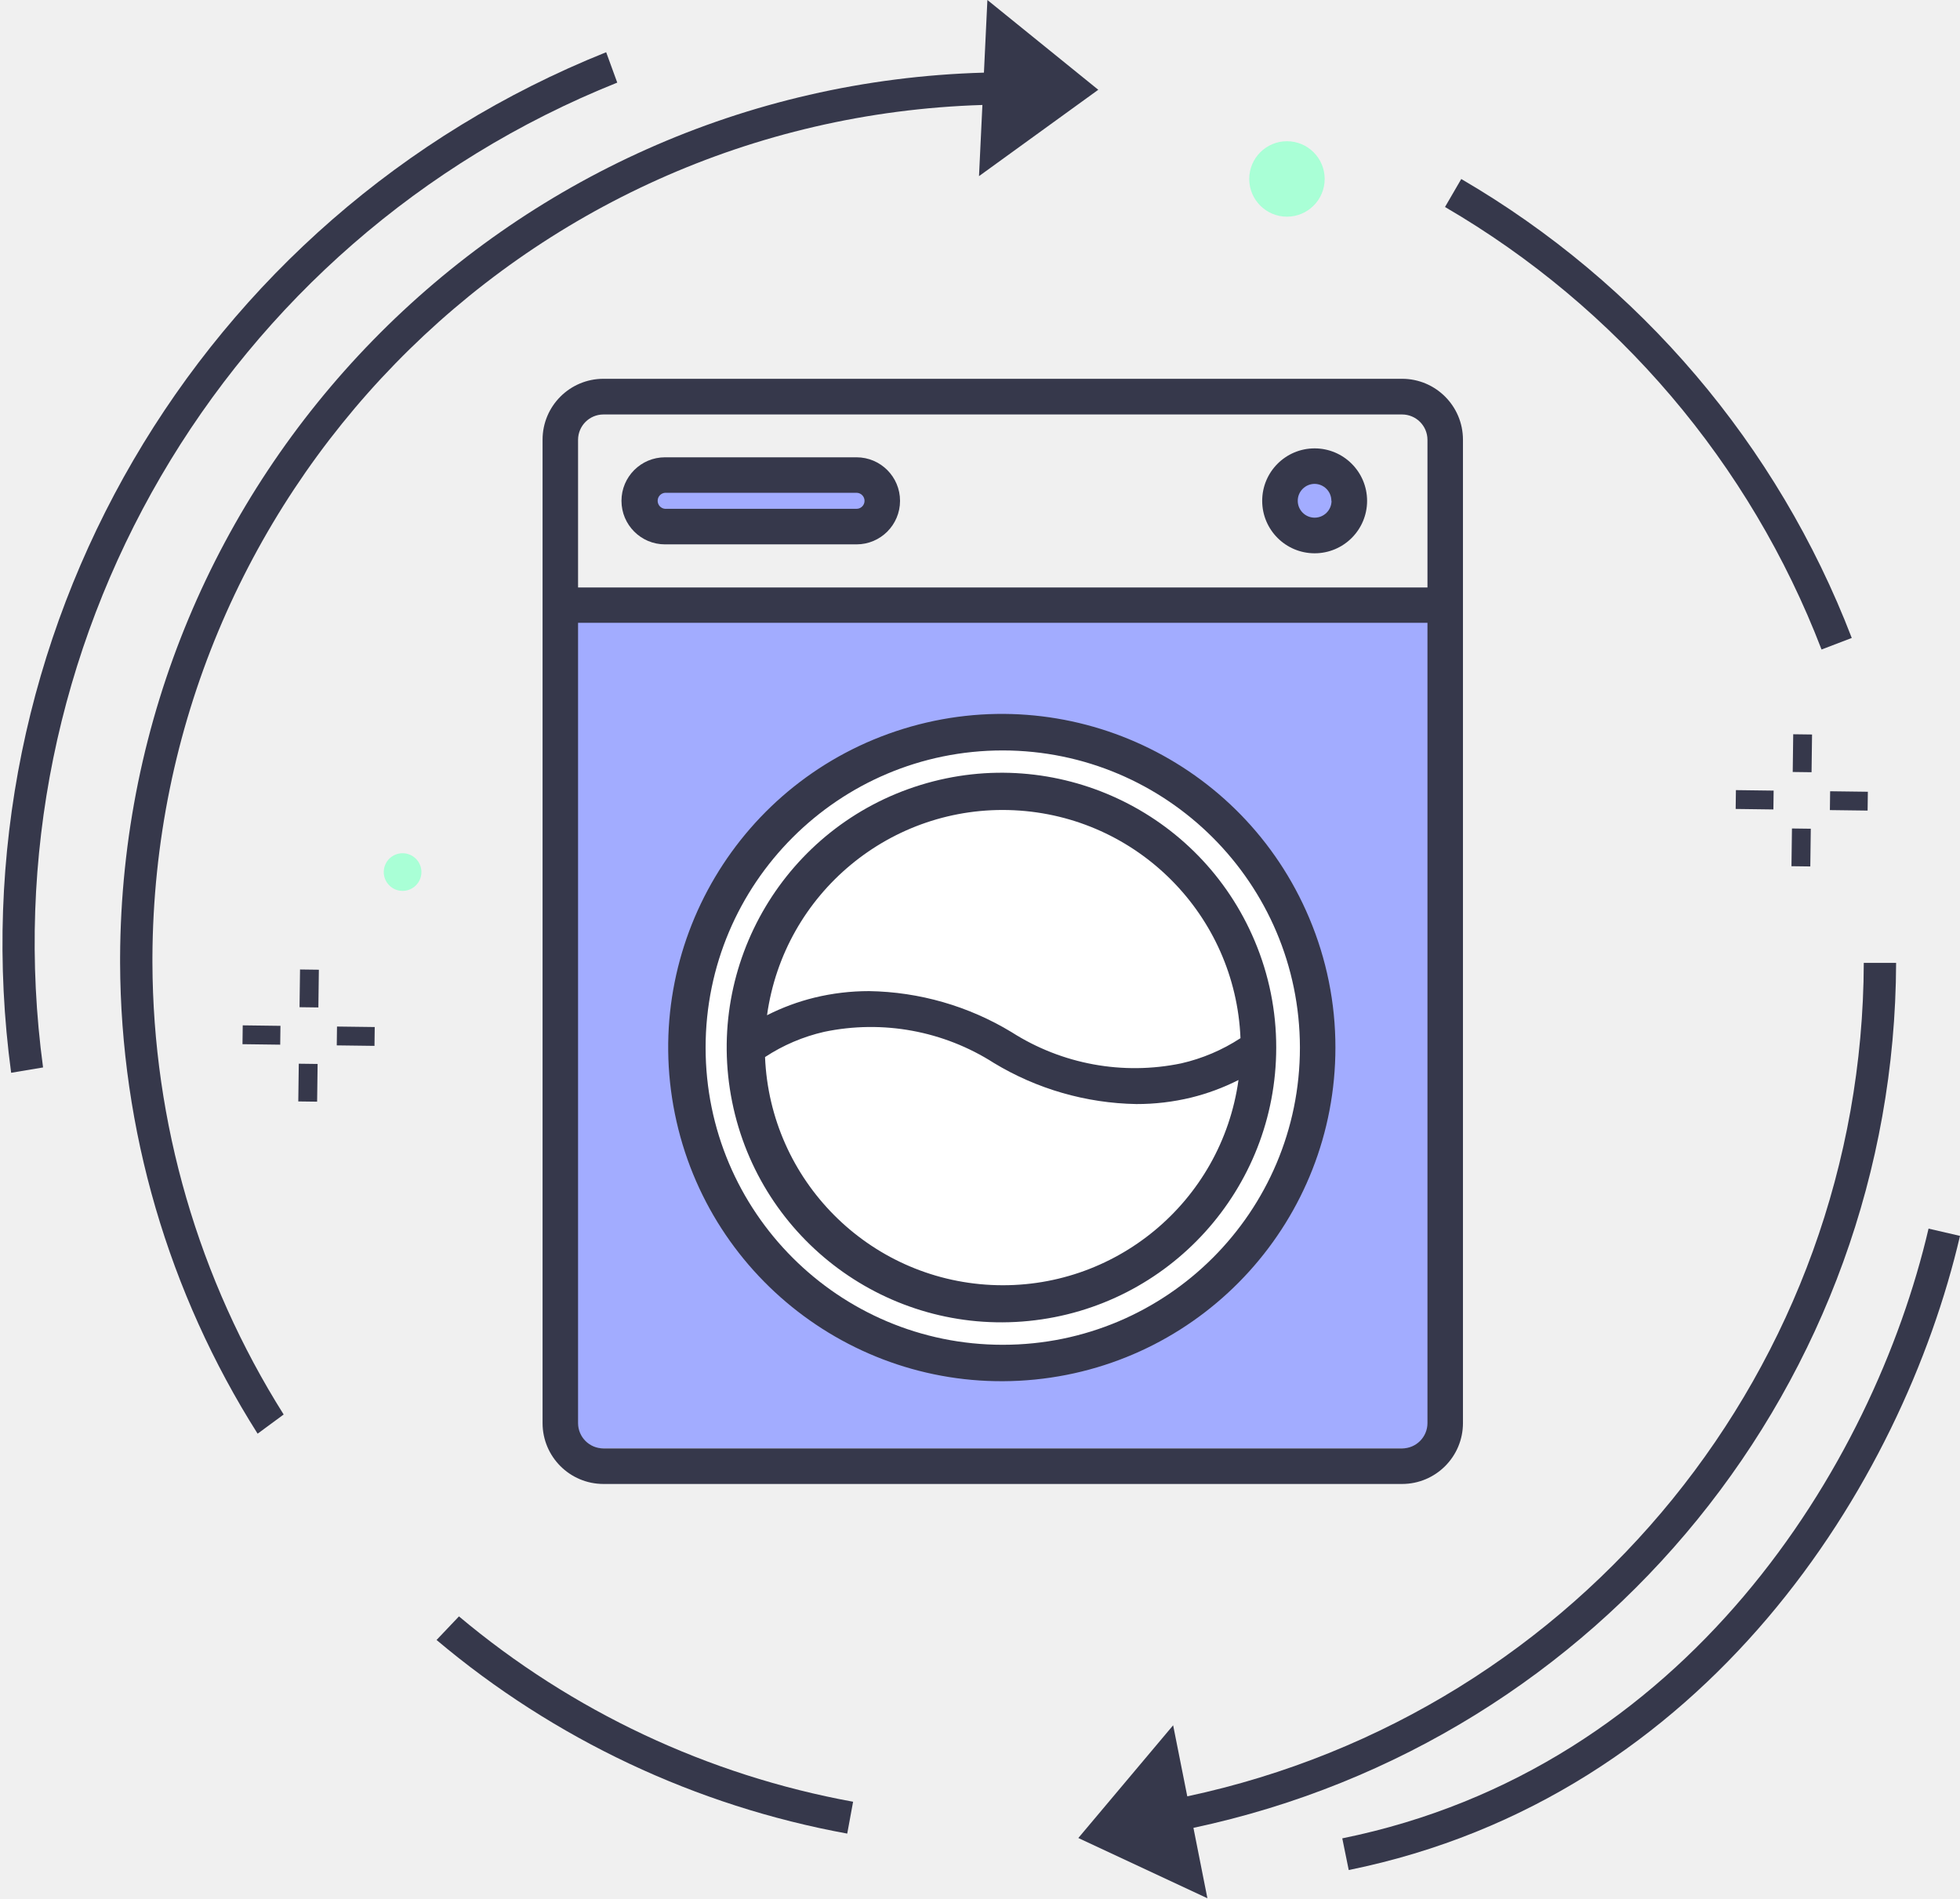
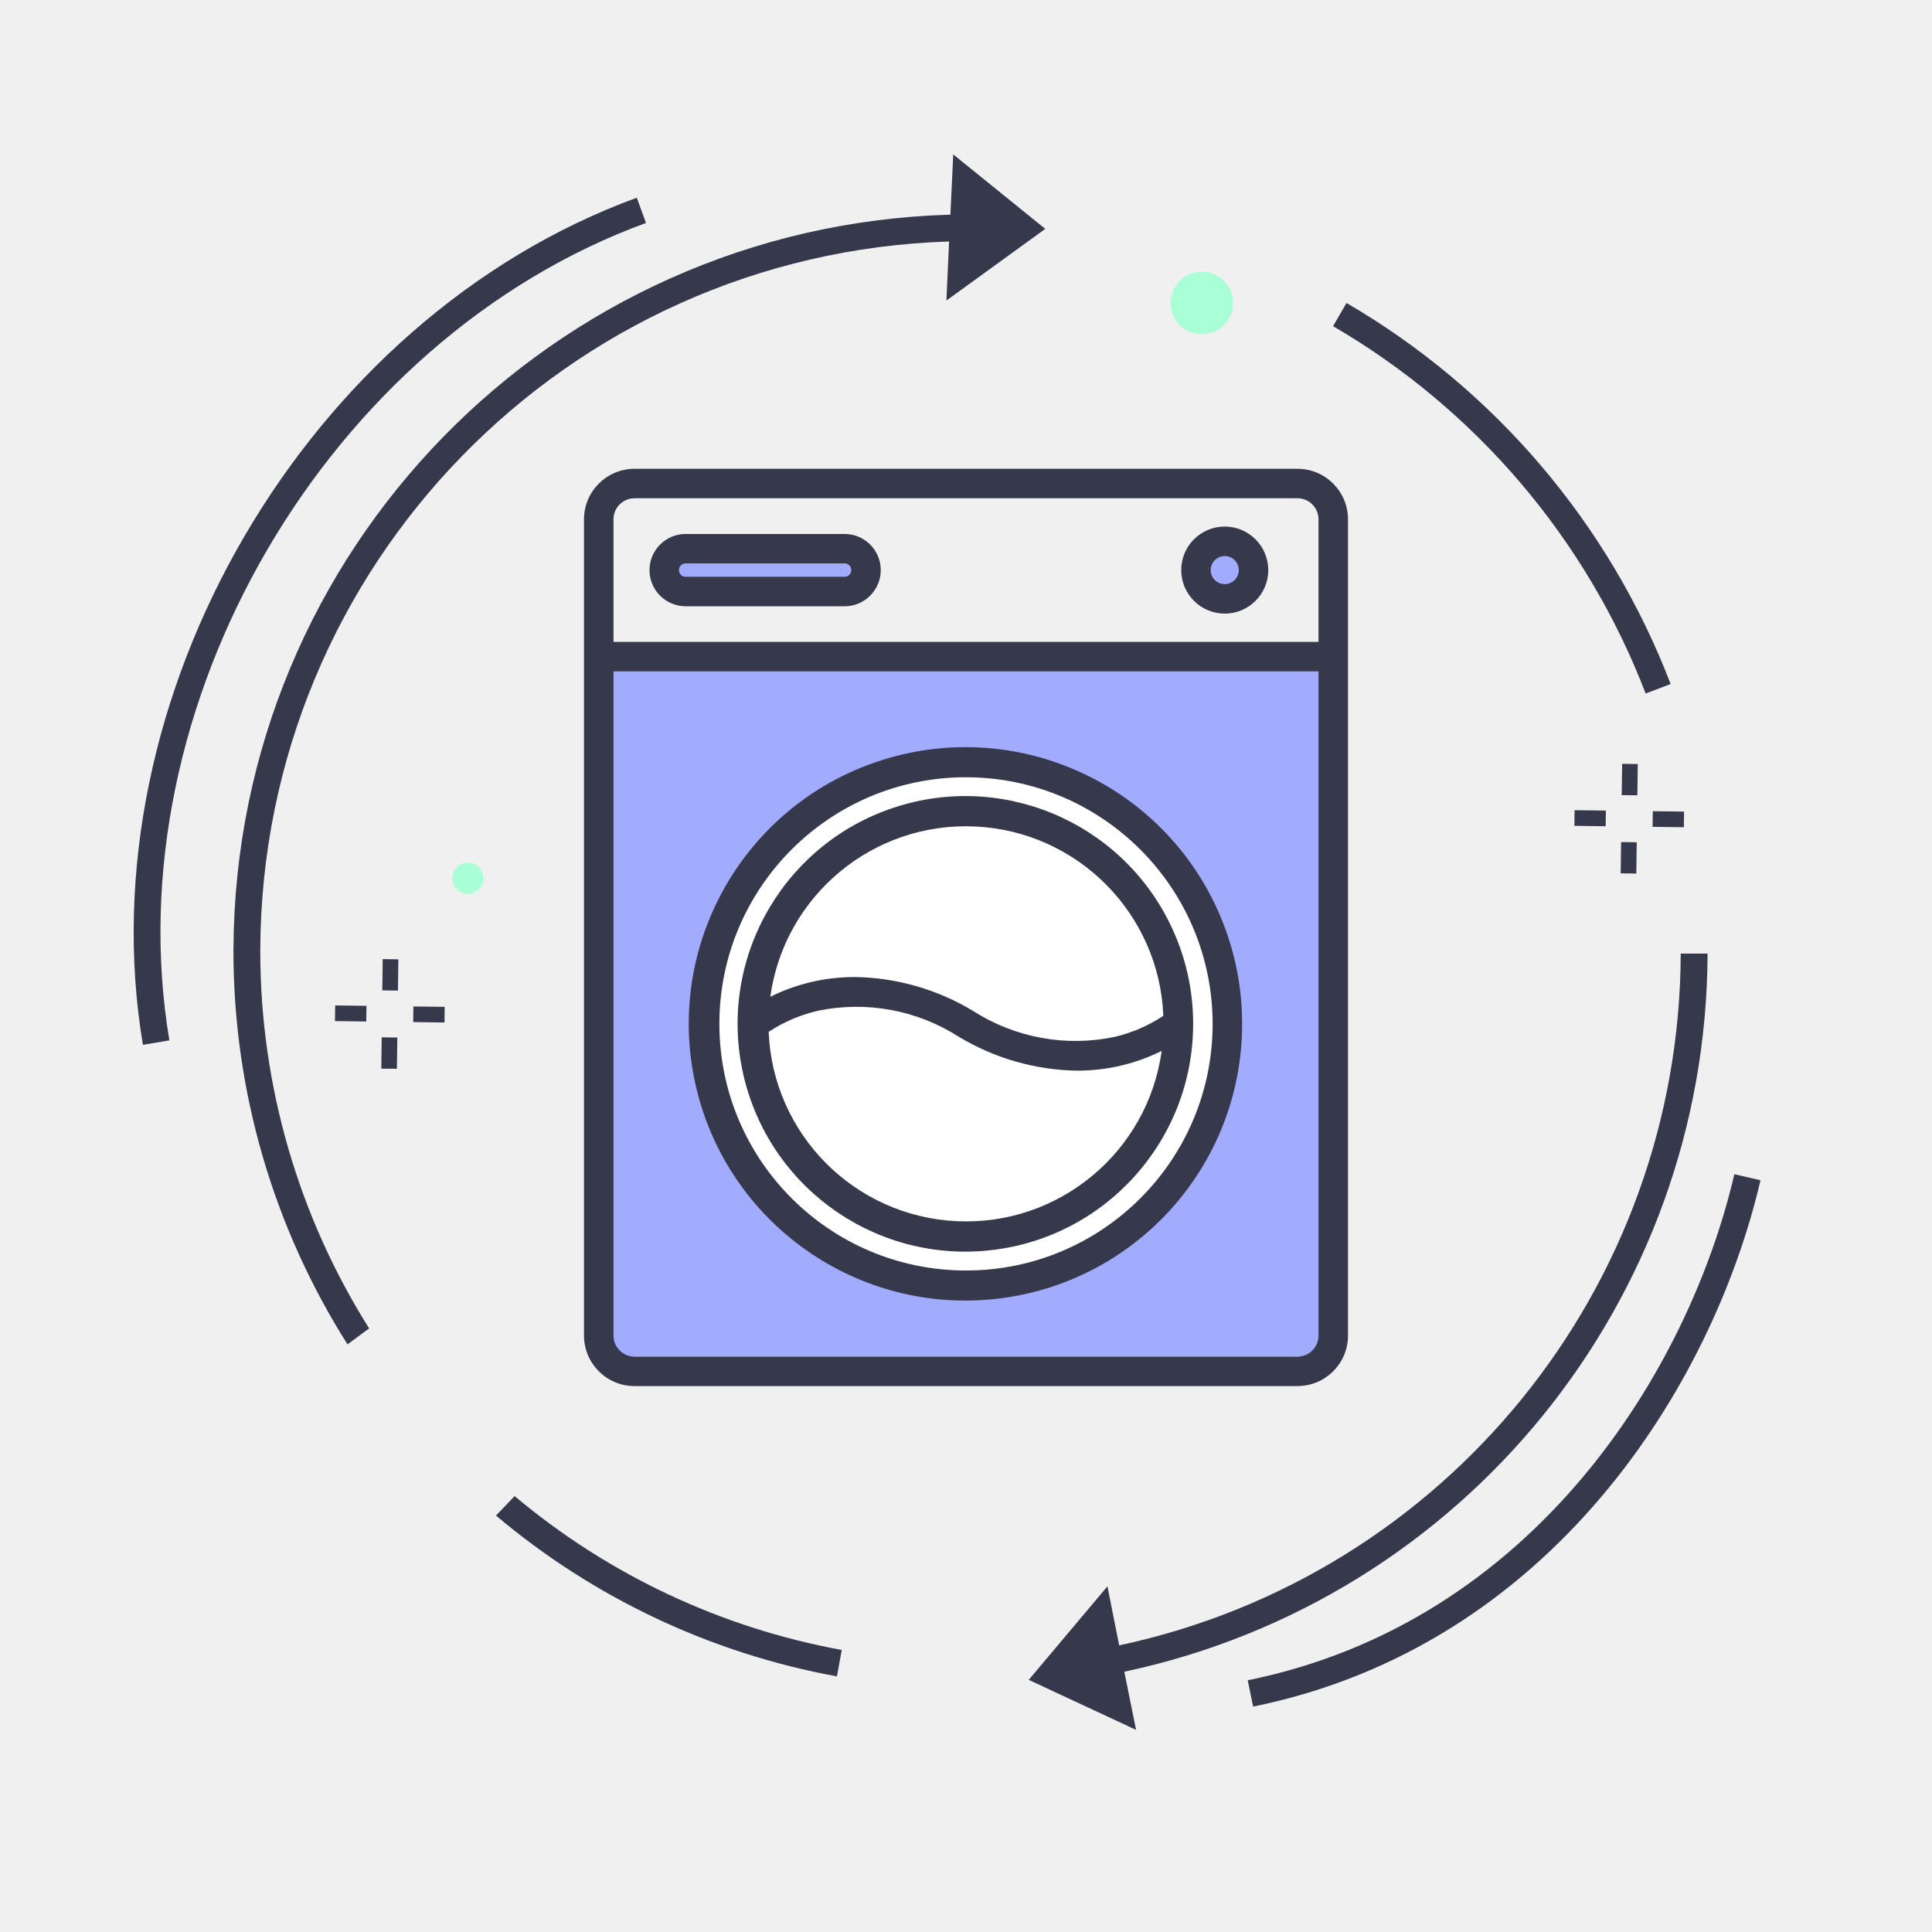
- <svg xmlns="http://www.w3.org/2000/svg" id="Layer_1" data-name="Layer 1" viewBox="0 0 33.408 32.353">
-   <rect x="9.584" y="10.398" width="15.045" height="14.288" style="fill:#a2acff" />
-   <circle cx="17.061" cy="17.855" r="5.344" style="fill:#fff" />
-   <path d="M14.242,19.792l1.891-.812,1.966.5L20.312,20.5H21.99l1.113-.758c-.164,2.514-1.646,4.006-4.4,4.511C16.106,24.066,14.748,22.429,14.242,19.792Z" transform="translate(-1.592 -1.936)" style="fill:#fff" />
-   <circle cx="22.458" cy="8.532" r="0.522" style="fill:#a2acff" />
-   <ellipse cx="12.993" cy="8.538" rx="1.963" ry="0.39" style="fill:#a2acff" />
-   <path d="M32.64,13.006a14.91,14.91,0,0,0-6.418-7.542l.277-.477a15.472,15.472,0,0,1,6.656,7.822Z" transform="translate(-1.592 -1.936)" style="fill:#36384b" />
-   <path d="M33.911,18.347l-.551,0A14.572,14.572,0,0,1,21.829,32.552l-.241-1.211-1.616,1.921,2.2,1.027-.238-1.2A15.124,15.124,0,0,0,33.911,18.347Z" transform="translate(-1.592 -1.936)" style="fill:#36384b" />
-   <rect x="32.946" y="15.266" width="0.321" height="0.643" transform="translate(15.496 46.551) rotate(-89.253)" style="fill:#36384b" />
-   <rect x="31.339" y="15.246" width="0.321" height="0.643" transform="translate(13.931 44.925) rotate(-89.253)" style="fill:#36384b" />
-   <rect x="31.971" y="16.22" width="0.643" height="0.321" transform="translate(13.9 46.52) rotate(-89.253)" style="fill:#36384b" />
-   <rect x="31.992" y="14.614" width="0.643" height="0.321" transform="translate(15.527 44.956) rotate(-89.253)" style="fill:#36384b" />
-   <path d="M20.312,3.466l-1.89-1.53-.059,1.238A15.152,15.152,0,0,0,3.639,18.254v.093a15.09,15.09,0,0,0,2.344,8.024l.444-.327a14.536,14.536,0,0,1-2.237-7.7v-.091A14.6,14.6,0,0,1,18.337,3.725l-.058,1.213Z" transform="translate(-1.592 -1.936)" style="fill:#36384b" />
-   <path d="M9.033,29.887a15.055,15.055,0,0,0,7,3.3l.1-.543a14.494,14.494,0,0,1-6.718-3.159Z" transform="translate(-1.592 -1.936)" style="fill:#36384b" />
-   <rect x="7.495" y="19.276" width="0.321" height="0.643" transform="translate(-13.632 25.06) rotate(-89.253)" style="fill:#36384b" />
-   <rect x="5.889" y="19.255" width="0.321" height="0.643" transform="translate(-15.197 23.434) rotate(-89.253)" style="fill:#36384b" />
-   <rect x="6.521" y="20.229" width="0.643" height="0.321" transform="translate(-15.228 25.029) rotate(-89.253)" style="fill:#36384b" />
-   <rect x="6.542" y="18.623" width="0.643" height="0.321" transform="translate(-13.601 23.465) rotate(-89.253)" style="fill:#36384b" />
-   <path d="M1.782,20.22A16.379,16.379,0,0,1,11.924,2.826l.189.518A15.8,15.8,0,0,0,2.326,20.129Z" transform="translate(-1.592 -1.936)" style="fill:#36384b" />
-   <path d="M24.581,33.808l-.11-.54c5.865-1.192,9.048-6.343,9.993-10.392L35,23C34.019,27.209,30.7,32.564,24.581,33.808Z" transform="translate(-1.592 -1.936)" style="fill:#36384b" />
-   <circle cx="6.862" cy="14.863" r="0.321" style="fill:#a9ffd6" />
-   <circle cx="21.936" cy="3.05" r="0.643" style="fill:#a9ffd6" />
-   <path d="M23.908,17.583a5.686,5.686,0,1,0,.446,2.207A5.656,5.656,0,0,0,23.908,17.583Zm-.159,2.207a5.065,5.065,0,1,1-5.065-5.064A5.071,5.071,0,0,1,23.749,19.79Z" transform="translate(-1.592 -1.936)" style="fill:#36384b" />
-   <path d="M22.979,17.975a4.683,4.683,0,1,0,.366,1.815A4.648,4.648,0,0,0,22.979,17.975ZM15.64,19.522a3.89,3.89,0,0,1,2.893.531,4.853,4.853,0,0,0,2.429.7,3.922,3.922,0,0,0,.931-.11,3.776,3.776,0,0,0,.809-.3,4.056,4.056,0,0,1-8.07-.391A3.089,3.089,0,0,1,15.64,19.522Zm6.088.537a3.9,3.9,0,0,1-2.893-.531,4.833,4.833,0,0,0-2.429-.7,3.938,3.938,0,0,0-.931.111,3.776,3.776,0,0,0-.809.3,4.056,4.056,0,0,1,8.07.391A3.111,3.111,0,0,1,21.728,20.059Z" transform="translate(-1.592 -1.936)" style="fill:#36384b" />
-   <path d="M25.491,8.392H11.877A1.038,1.038,0,0,0,10.84,9.429V26.191a1.038,1.038,0,0,0,1.037,1.037H25.491a1.038,1.038,0,0,0,1.037-1.037V9.429A1.038,1.038,0,0,0,25.491,8.392ZM11.445,12.551H25.923v13.64a.432.432,0,0,1-.432.431H11.877a.432.432,0,0,1-.432-.431Zm0-3.122A.433.433,0,0,1,11.877,9H25.491a.433.433,0,0,1,.432.432v2.517H11.445Z" transform="translate(-1.592 -1.936)" style="fill:#36384b" />
-   <path d="M16.191,9.73H12.927a.742.742,0,0,0,0,1.484h3.264a.742.742,0,0,0,0-1.484Zm.137.742a.136.136,0,0,1-.137.136H12.927a.137.137,0,0,1,0-.273h3.264A.137.137,0,0,1,16.328,10.472Z" transform="translate(-1.592 -1.936)" style="fill:#36384b" />
-   <path d="M24,9.578a.894.894,0,1,0,.894.894A.895.895,0,0,0,24,9.578Zm.288.894A.288.288,0,1,1,24,10.183.288.288,0,0,1,24.285,10.472Z" transform="translate(-1.592 -1.936)" style="fill:#36384b" />
+ <svg xmlns="http://www.w3.org/2000/svg" viewBox="0 0 72 72">
+   <g id="Layer_1" data-name="Layer 1">
+     <rect x="22.375" y="24.625" width="27.305" height="25.932" style="fill:#a2acff" />
+     <circle cx="35.944" cy="38.16" r="9.698" style="fill:#fff" />
+     <path d="M27.937,38.16l3.433-1.472,3.567.9,4.017,1.847H42l2.02-1.376c-.3,4.563-2.988,7.271-7.989,8.188C31.321,45.918,28.857,42.946,27.937,38.16Z" style="fill:#fff" />
+     <circle cx="45.74" cy="21.24" r="0.948" style="fill:#a2acff" />
+     <ellipse cx="28.562" cy="21.25" rx="3.562" ry="0.708" style="fill:#a2acff" />
+     <path d="M61.329,25.845A27.066,27.066,0,0,0,49.68,12.156l.5-.865a28.075,28.075,0,0,1,12.08,14.2Z" style="fill:#36384b" />
+     <path d="M63.636,35.538l-1,0A26.449,26.449,0,0,1,41.708,61.318l-.437-2.2-2.933,3.485,4,1.865L41.9,62.3A27.449,27.449,0,0,0,63.636,35.538Z" style="fill:#36384b" />
+     <rect x="61.883" y="29.947" width="0.583" height="1.166" transform="translate(30.836 92.301) rotate(-89.253)" style="fill:#36384b" />
+     <rect x="58.968" y="29.909" width="0.583" height="1.166" transform="translate(27.997 89.349) rotate(-89.253)" style="fill:#36384b" />
+     <rect x="60.115" y="31.677" width="1.166" height="0.583" transform="translate(27.94 92.244) rotate(-89.253)" style="fill:#36384b" />
+     <rect x="60.153" y="28.762" width="1.166" height="0.583" transform="translate(30.893 89.405) rotate(-89.253)" style="fill:#36384b" />
+     <path d="M38.954,8.53,35.525,5.755,35.418,8A27.5,27.5,0,0,0,8.7,35.368v.17A27.387,27.387,0,0,0,12.95,50.1l.806-.594A26.391,26.391,0,0,1,9.7,35.536V35.37A26.5,26.5,0,0,1,35.37,9l-.1,2.2Z" style="fill:#36384b" />
+     <path d="M18.484,56.481A27.32,27.32,0,0,0,31.19,62.474l.18-.985a26.312,26.312,0,0,1-12.192-5.734Z" style="fill:#36384b" />
+     <rect x="15.694" y="37.224" width="0.583" height="1.166" transform="translate(-22.027 53.298) rotate(-89.253)" style="fill:#36384b" />
+     <rect x="12.779" y="37.186" width="0.583" height="1.166" transform="translate(-24.866 50.346) rotate(-89.253)" style="fill:#36384b" />
+     <rect x="13.926" y="38.954" width="1.166" height="0.583" transform="translate(-24.923 53.241) rotate(-89.253)" style="fill:#36384b" />
+     <rect x="13.964" y="36.039" width="1.166" height="0.583" transform="translate(-21.971 50.402) rotate(-89.253)" style="fill:#36384b" />
+     <path d="M5.326,38.938C3.162,26.029,11.418,11.868,23.731,7.369l.343.94C12.191,12.65,4.224,26.315,6.312,38.771Z" style="fill:#36384b" />
+     <path d="M46.7,63.6l-.2-.981c10.643-2.163,16.421-11.512,18.135-18.86l.973.226C63.831,51.621,57.81,61.34,46.7,63.6Z" style="fill:#36384b" />
+     <circle cx="17.436" cy="32.729" r="0.583" style="fill:#a9ffd6" />
+     <circle cx="44.792" cy="11.291" r="1.166" style="fill:#a9ffd6" />
+     <path d="M45.481,34.151a10.311,10.311,0,1,0,.81,4.006A10.277,10.277,0,0,0,45.481,34.151Zm-.29,4.006A9.191,9.191,0,1,1,36,28.966,9.2,9.2,0,0,1,45.191,38.157Z" style="fill:#36384b" />
+     <path d="M43.8,34.863a8.488,8.488,0,1,0,.665,3.294A8.425,8.425,0,0,0,43.8,34.863ZM30.476,37.67a7.061,7.061,0,0,1,5.25.964A8.807,8.807,0,0,0,40.135,39.9a7.1,7.1,0,0,0,1.69-.2,6.884,6.884,0,0,0,1.468-.537,7.361,7.361,0,0,1-14.647-.709A5.619,5.619,0,0,1,30.476,37.67Zm11.048.975a7.077,7.077,0,0,1-5.25-.964,8.772,8.772,0,0,0-4.408-1.27,7.138,7.138,0,0,0-1.691.2,6.884,6.884,0,0,0-1.468.537,7.361,7.361,0,0,1,14.647.709A5.593,5.593,0,0,1,41.524,38.645Z" style="fill:#36384b" />
+     <path d="M48.354,17.471H23.646a1.883,1.883,0,0,0-1.882,1.882v30.42a1.883,1.883,0,0,0,1.882,1.882H48.354a1.883,1.883,0,0,0,1.882-1.882V19.353A1.883,1.883,0,0,0,48.354,17.471ZM22.863,25.02H49.137V49.773a.784.784,0,0,1-.783.784H23.646a.784.784,0,0,1-.783-.784Zm0-5.667a.784.784,0,0,1,.783-.784H48.354a.784.784,0,0,1,.783.784v4.568H22.863Z" style="fill:#36384b" />
+     <path d="M31.476,19.9H25.552a1.347,1.347,0,0,0,0,2.694h5.924a1.347,1.347,0,0,0,0-2.694Zm.248,1.347a.248.248,0,0,1-.248.248H25.552a.248.248,0,0,1,0-.5h5.924A.248.248,0,0,1,31.724,21.245Z" style="fill:#36384b" />
+     <path d="M45.643,19.623a1.622,1.622,0,1,0,1.622,1.622A1.625,1.625,0,0,0,45.643,19.623Zm.523,1.622a.524.524,0,1,1-.523-.523A.524.524,0,0,1,46.166,21.245Z" style="fill:#36384b" />
+   </g>
</svg>
